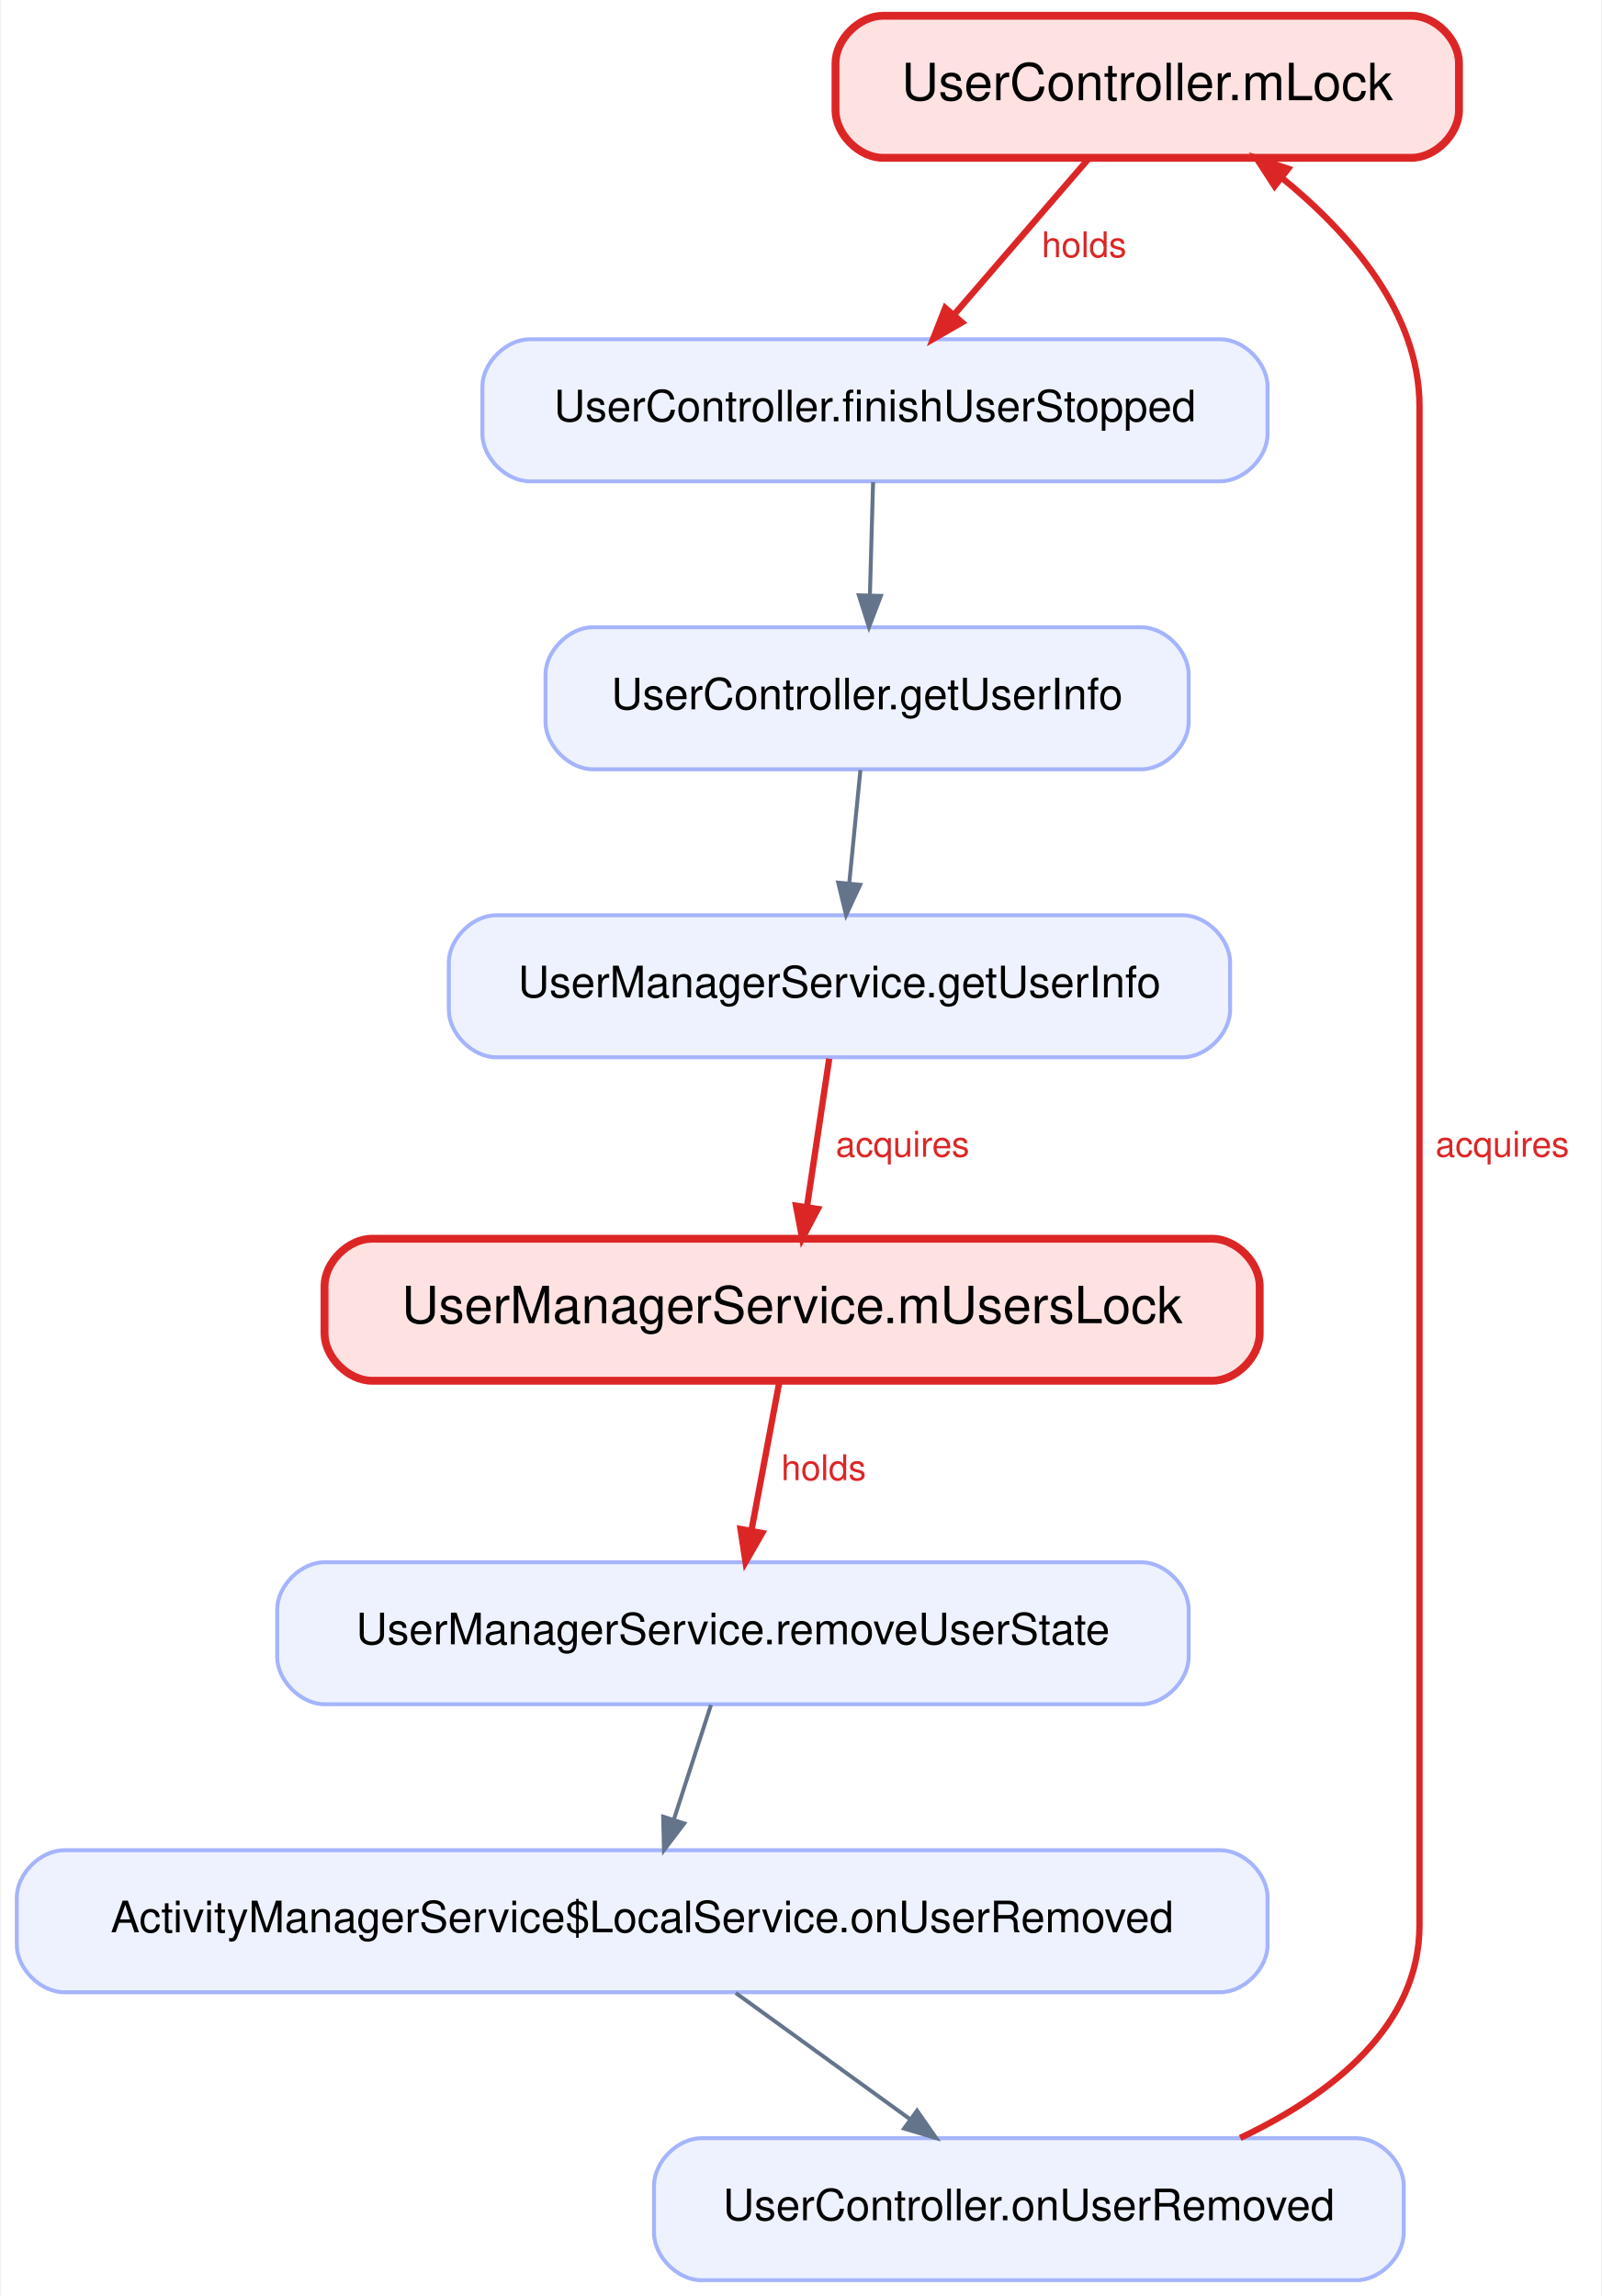
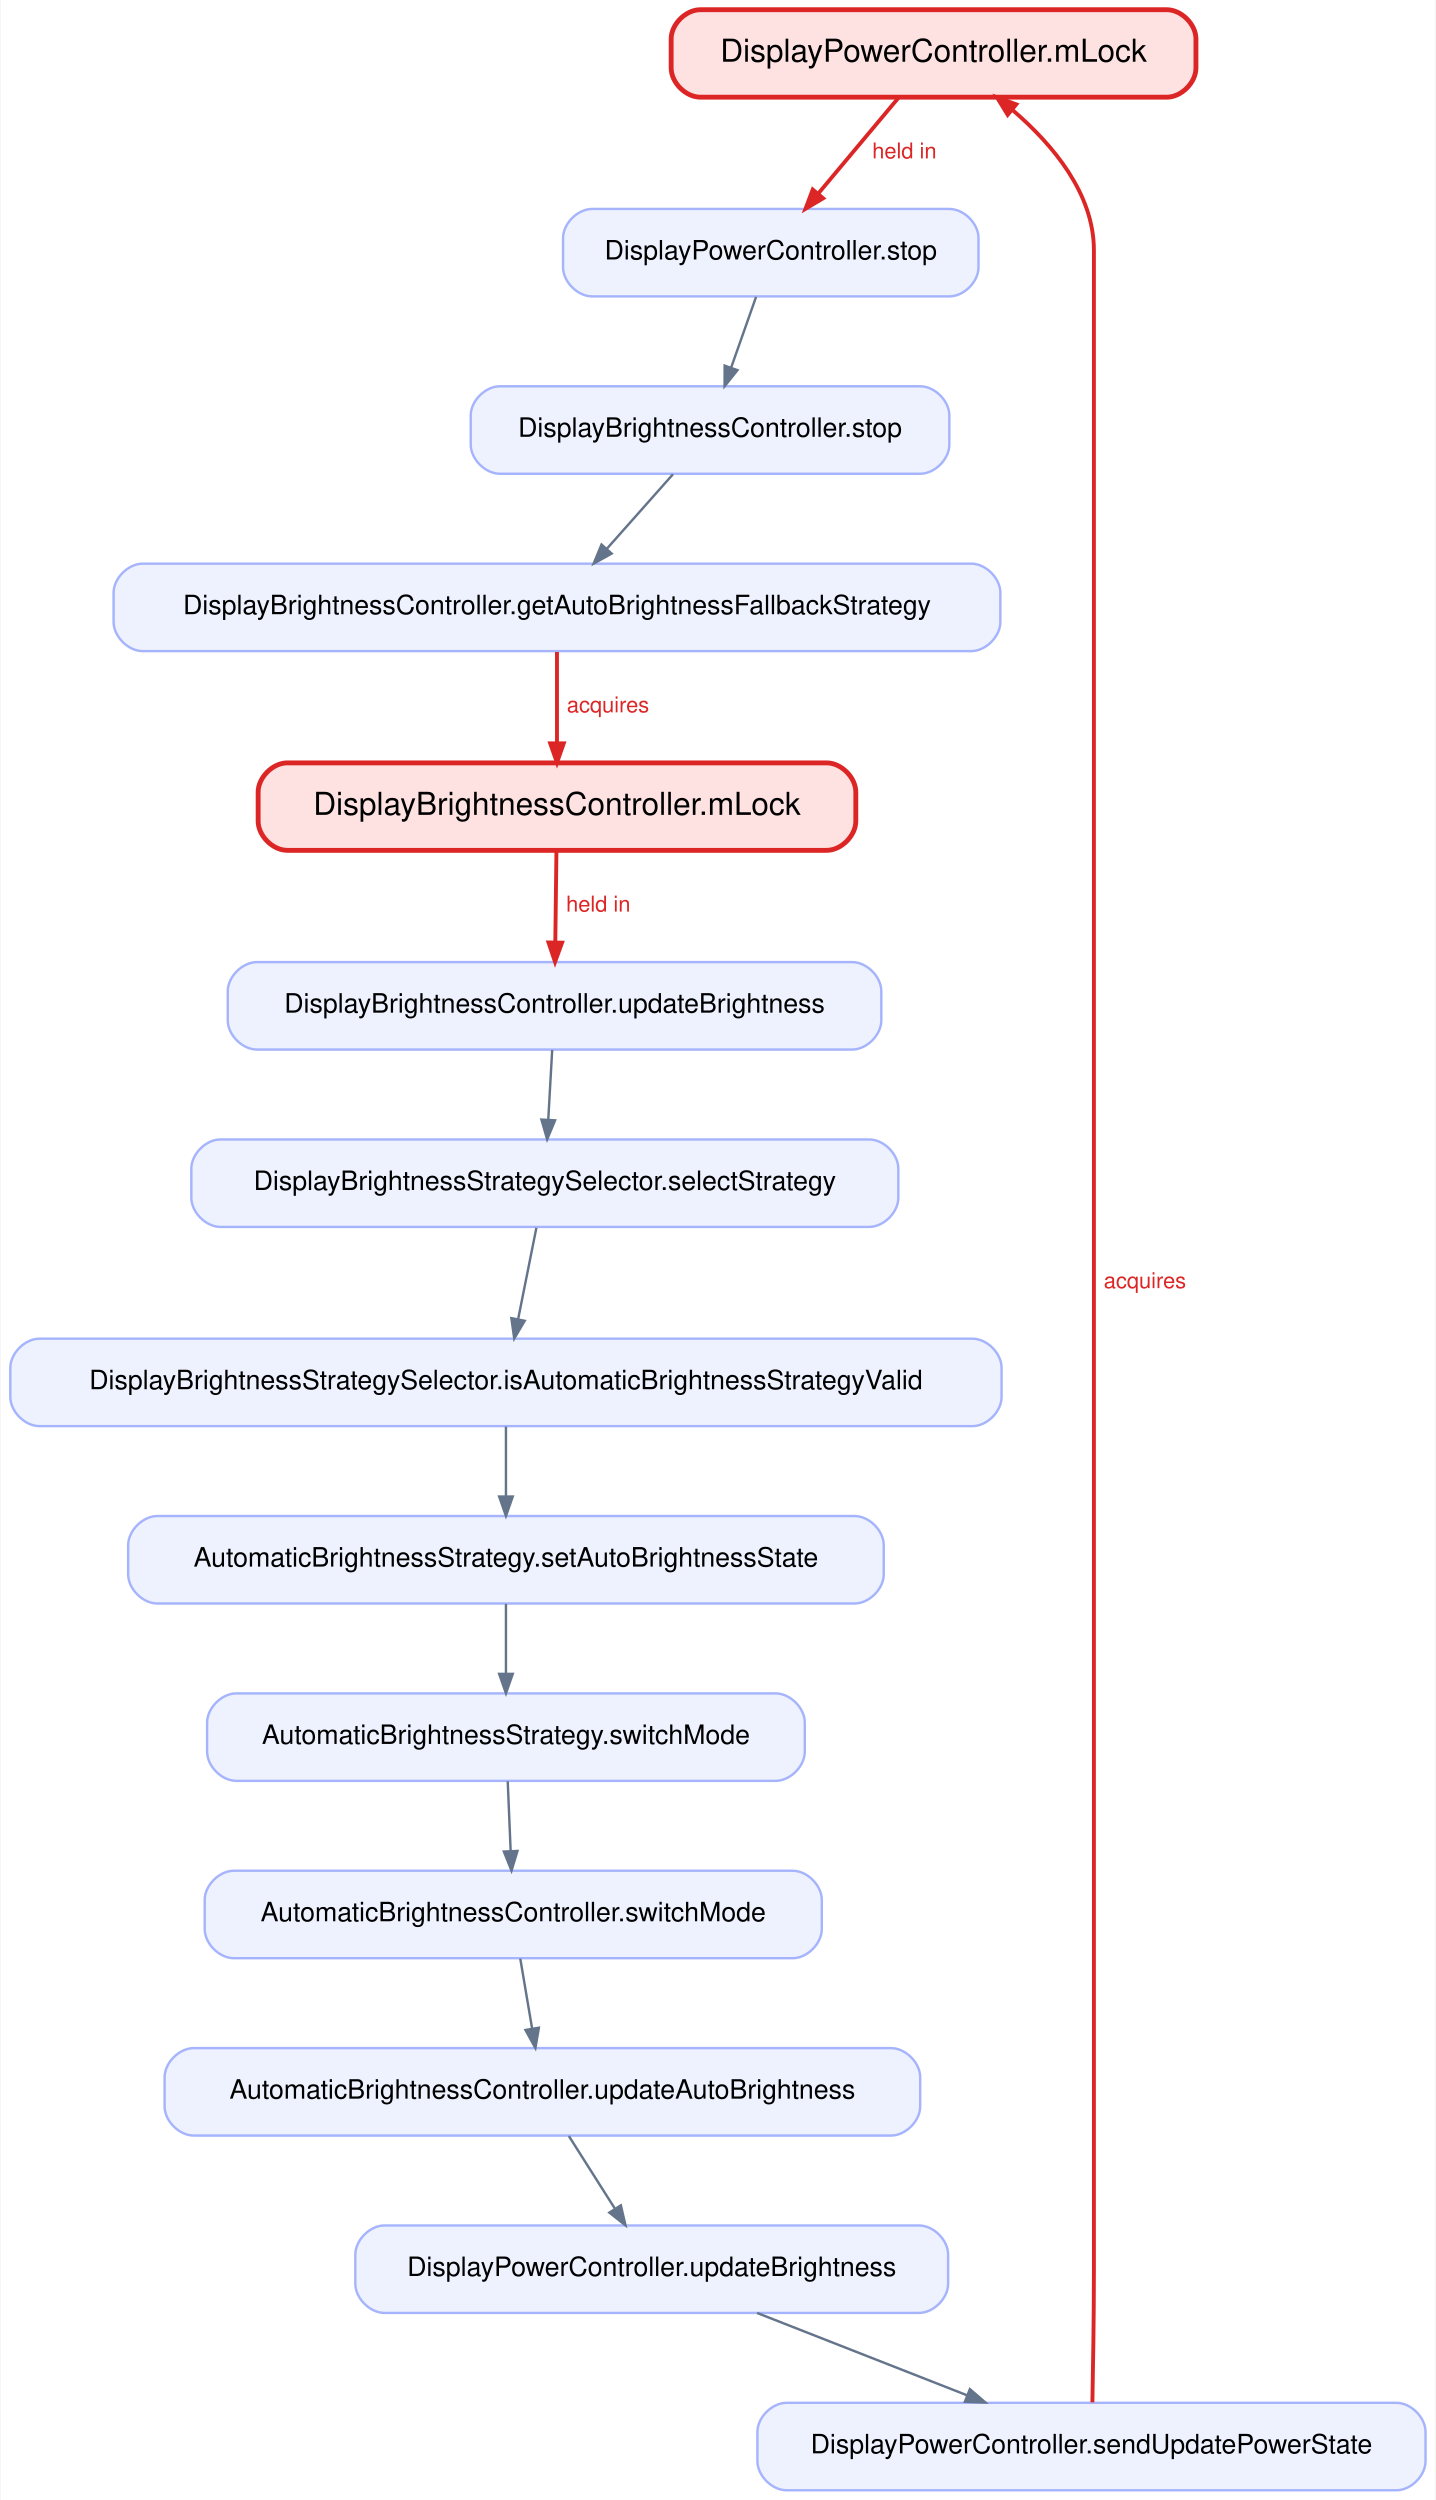
- <svg xmlns="http://www.w3.org/2000/svg" width="406pt" height="582pt" viewBox="0.00 0.00 405.50 582.00">
-   <g id="graph0" class="graph" transform="scale(1 1) rotate(0) translate(4 578)">
-     <polygon fill="white" stroke="transparent" points="-4,4 -4,-578 401.5,-578 401.5,4 -4,4" />
+ <svg xmlns="http://www.w3.org/2000/svg" width="591pt" height="1029pt" viewBox="0.00 0.00 590.50 1029.00">
+   <g id="graph0" class="graph" transform="scale(1 1) rotate(0) translate(4 1025)">
+     <polygon fill="white" stroke="transparent" points="-4,4 -4,-1025 586.5,-1025 586.5,4 -4,4" />
    <g id="node1" class="node">
-       <path fill="#fee2e2" stroke="#dc2626" stroke-width="2" d="M353.5,-574C353.5,-574 219.5,-574 219.5,-574 213.5,-574 207.5,-568 207.5,-562 207.5,-562 207.5,-550 207.5,-550 207.5,-544 213.5,-538 219.5,-538 219.5,-538 353.5,-538 353.5,-538 359.5,-538 365.5,-544 365.5,-550 365.5,-550 365.5,-562 365.5,-562 365.5,-568 359.5,-574 353.5,-574" />
-       <text text-anchor="middle" x="286.5" y="-552.6" font-family="Helvetica,sans-Serif" font-size="13.00">UserController.mLock</text>
+       <path fill="#fee2e2" stroke="#dc2626" stroke-width="2" d="M476,-1021C476,-1021 284,-1021 284,-1021 278,-1021 272,-1015 272,-1009 272,-1009 272,-997 272,-997 272,-991 278,-985 284,-985 284,-985 476,-985 476,-985 482,-985 488,-991 488,-997 488,-997 488,-1009 488,-1009 488,-1015 482,-1021 476,-1021" />
+       <text text-anchor="middle" x="380" y="-999.6" font-family="Helvetica,sans-Serif" font-size="13.00">DisplayPowerController.mLock</text>
    </g>
    <g id="node3" class="node">
-       <path fill="#eef2ff" stroke="#a5b4fc" d="M305,-492C305,-492 130,-492 130,-492 124,-492 118,-486 118,-480 118,-480 118,-468 118,-468 118,-462 124,-456 130,-456 130,-456 305,-456 305,-456 311,-456 317,-462 317,-468 317,-468 317,-480 317,-480 317,-486 311,-492 305,-492" />
-       <text text-anchor="middle" x="217.5" y="-471.2" font-family="Helvetica,sans-Serif" font-size="11.00">UserController.finishUserStopped</text>
+       <path fill="#eef2ff" stroke="#a5b4fc" d="M386.5,-939C386.5,-939 239.5,-939 239.5,-939 233.5,-939 227.5,-933 227.5,-927 227.5,-927 227.5,-915 227.5,-915 227.5,-909 233.5,-903 239.5,-903 239.5,-903 386.5,-903 386.5,-903 392.5,-903 398.5,-909 398.5,-915 398.5,-915 398.5,-927 398.5,-927 398.5,-933 392.5,-939 386.5,-939" />
+       <text text-anchor="middle" x="313" y="-918.2" font-family="Helvetica,sans-Serif" font-size="11.00">DisplayPowerController.stop</text>
    </g>
    <g id="edge1" class="edge">
-       <path fill="none" stroke="#dc2626" stroke-width="1.6" d="M271.53,-537.64C261.6,-526.14 248.47,-510.9 237.63,-498.34" />
-       <polygon fill="#dc2626" stroke="#dc2626" stroke-width="1.6" points="239.55,-496.28 232.21,-492.05 235.31,-499.94 239.55,-496.28" />
-       <text text-anchor="middle" x="270.5" y="-512.8" font-family="Helvetica,sans-Serif" font-size="9.00" fill="#dc2626"> holds</text>
+       <path fill="none" stroke="#dc2626" stroke-width="1.6" d="M365.46,-984.64C355.83,-973.14 343.07,-957.9 332.55,-945.34" />
+       <polygon fill="#dc2626" stroke="#dc2626" stroke-width="1.6" points="334.56,-943.39 327.28,-939.05 330.27,-946.98 334.56,-943.39" />
+       <text text-anchor="middle" x="368" y="-959.8" font-family="Helvetica,sans-Serif" font-size="9.00" fill="#dc2626"> held in</text>
    </g>
    <g id="node2" class="node">
-       <path fill="#fee2e2" stroke="#dc2626" stroke-width="2" d="M303,-264C303,-264 90,-264 90,-264 84,-264 78,-258 78,-252 78,-252 78,-240 78,-240 78,-234 84,-228 90,-228 90,-228 303,-228 303,-228 309,-228 315,-234 315,-240 315,-240 315,-252 315,-252 315,-258 309,-264 303,-264" />
-       <text text-anchor="middle" x="196.5" y="-242.6" font-family="Helvetica,sans-Serif" font-size="13.00">UserManagerService.mUsersLock</text>
+       <path fill="#fee2e2" stroke="#dc2626" stroke-width="2" d="M336,-711C336,-711 114,-711 114,-711 108,-711 102,-705 102,-699 102,-699 102,-687 102,-687 102,-681 108,-675 114,-675 114,-675 336,-675 336,-675 342,-675 348,-681 348,-687 348,-687 348,-699 348,-699 348,-705 342,-711 336,-711" />
+       <text text-anchor="middle" x="225" y="-689.6" font-family="Helvetica,sans-Serif" font-size="13.00">DisplayBrightnessController.mLock</text>
    </g>
    <g id="node6" class="node">
-       <path fill="#eef2ff" stroke="#a5b4fc" d="M285,-182C285,-182 78,-182 78,-182 72,-182 66,-176 66,-170 66,-170 66,-158 66,-158 66,-152 72,-146 78,-146 78,-146 285,-146 285,-146 291,-146 297,-152 297,-158 297,-158 297,-170 297,-170 297,-176 291,-182 285,-182" />
-       <text text-anchor="middle" x="181.5" y="-161.2" font-family="Helvetica,sans-Serif" font-size="11.00">UserManagerService.removeUserState</text>
+       <path fill="#eef2ff" stroke="#a5b4fc" d="M346.5,-629C346.5,-629 101.5,-629 101.5,-629 95.5,-629 89.5,-623 89.5,-617 89.5,-617 89.5,-605 89.5,-605 89.5,-599 95.5,-593 101.5,-593 101.5,-593 346.5,-593 346.5,-593 352.5,-593 358.5,-599 358.5,-605 358.5,-605 358.5,-617 358.5,-617 358.5,-623 352.5,-629 346.5,-629" />
+       <text text-anchor="middle" x="224" y="-608.2" font-family="Helvetica,sans-Serif" font-size="11.00">DisplayBrightnessController.updateBrightness</text>
    </g>
    <g id="edge5" class="edge">
-       <path fill="none" stroke="#dc2626" stroke-width="1.6" d="M193.25,-227.64C191.19,-216.66 188.49,-202.29 186.2,-190.09" />
-       <polygon fill="#dc2626" stroke="#dc2626" stroke-width="1.6" points="188.92,-189.4 184.7,-182.05 183.42,-190.43 188.92,-189.4" />
-       <text text-anchor="middle" x="204.5" y="-202.8" font-family="Helvetica,sans-Serif" font-size="9.00" fill="#dc2626"> holds</text>
+       <path fill="none" stroke="#dc2626" stroke-width="1.6" d="M224.78,-674.64C224.65,-663.66 224.47,-649.29 224.31,-637.09" />
+       <polygon fill="#dc2626" stroke="#dc2626" stroke-width="1.6" points="227.11,-637.01 224.21,-629.05 221.51,-637.08 227.11,-637.01" />
+       <text text-anchor="middle" x="242" y="-649.8" font-family="Helvetica,sans-Serif" font-size="9.00" fill="#dc2626"> held in</text>
    </g>
    <g id="node4" class="node">
-       <path fill="#eef2ff" stroke="#a5b4fc" d="M285,-419C285,-419 146,-419 146,-419 140,-419 134,-413 134,-407 134,-407 134,-395 134,-395 134,-389 140,-383 146,-383 146,-383 285,-383 285,-383 291,-383 297,-389 297,-395 297,-395 297,-407 297,-407 297,-413 291,-419 285,-419" />
-       <text text-anchor="middle" x="215.5" y="-398.2" font-family="Helvetica,sans-Serif" font-size="11.00">UserController.getUserInfo</text>
+       <path fill="#eef2ff" stroke="#a5b4fc" d="M374.5,-866C374.5,-866 201.5,-866 201.5,-866 195.5,-866 189.5,-860 189.5,-854 189.5,-854 189.5,-842 189.5,-842 189.5,-836 195.5,-830 201.5,-830 201.5,-830 374.5,-830 374.5,-830 380.5,-830 386.5,-836 386.5,-842 386.5,-842 386.5,-854 386.5,-854 386.5,-860 380.5,-866 374.5,-866" />
+       <text text-anchor="middle" x="288" y="-845.2" font-family="Helvetica,sans-Serif" font-size="11.00">DisplayBrightnessController.stop</text>
    </g>
    <g id="edge2" class="edge">
-       <path fill="none" stroke="#64748b" d="M217.02,-455.81C216.77,-447.18 216.47,-436.56 216.21,-427.03" />
-       <polygon fill="#64748b" stroke="#64748b" points="219,-426.95 215.98,-419.03 213.41,-427.1 219,-426.95" />
+       <path fill="none" stroke="#64748b" d="M306.95,-902.81C303.88,-894.09 300.09,-883.34 296.71,-873.75" />
+       <polygon fill="#64748b" stroke="#64748b" points="299.29,-872.64 294,-866.03 294.01,-874.5 299.29,-872.64" />
    </g>
    <g id="node5" class="node">
-       <path fill="#eef2ff" stroke="#a5b4fc" d="M295.5,-346C295.5,-346 121.5,-346 121.5,-346 115.5,-346 109.5,-340 109.5,-334 109.5,-334 109.5,-322 109.5,-322 109.5,-316 115.5,-310 121.5,-310 121.5,-310 295.5,-310 295.5,-310 301.5,-310 307.5,-316 307.5,-322 307.5,-322 307.5,-334 307.5,-334 307.5,-340 301.5,-346 295.5,-346" />
-       <text text-anchor="middle" x="208.5" y="-325.2" font-family="Helvetica,sans-Serif" font-size="11.00">UserManagerService.getUserInfo</text>
+       <path fill="#eef2ff" stroke="#a5b4fc" d="M395.5,-793C395.5,-793 54.5,-793 54.5,-793 48.5,-793 42.5,-787 42.5,-781 42.5,-781 42.5,-769 42.5,-769 42.5,-763 48.5,-757 54.5,-757 54.5,-757 395.5,-757 395.5,-757 401.5,-757 407.5,-763 407.5,-769 407.5,-769 407.5,-781 407.5,-781 407.5,-787 401.5,-793 395.5,-793" />
+       <text text-anchor="middle" x="225" y="-772.2" font-family="Helvetica,sans-Serif" font-size="11.00">DisplayBrightnessController.getAutoBrightnessFallbackStrategy</text>
    </g>
    <g id="edge3" class="edge">
-       <path fill="none" stroke="#64748b" d="M213.81,-382.81C212.95,-374.18 211.91,-363.56 210.97,-354.03" />
-       <polygon fill="#64748b" stroke="#64748b" points="213.75,-353.72 210.18,-346.03 208.18,-354.26 213.75,-353.72" />
+       <path fill="none" stroke="#64748b" d="M272.75,-829.81C264.55,-820.57 254.32,-809.04 245.44,-799.03" />
+       <polygon fill="#64748b" stroke="#64748b" points="247.51,-797.15 240.11,-793.03 243.33,-800.87 247.51,-797.15" />
    </g>
    <g id="edge4" class="edge">
-       <path fill="none" stroke="#dc2626" stroke-width="1.6" d="M205.9,-309.64C204.25,-298.66 202.09,-284.29 200.26,-272.09" />
-       <polygon fill="#dc2626" stroke="#dc2626" stroke-width="1.6" points="203.01,-271.55 199.06,-264.05 197.48,-272.38 203.01,-271.55" />
-       <text text-anchor="middle" x="224.5" y="-284.8" font-family="Helvetica,sans-Serif" font-size="9.00" fill="#dc2626"> acquires</text>
+       <path fill="none" stroke="#dc2626" stroke-width="1.6" d="M225,-756.64C225,-745.66 225,-731.29 225,-719.09" />
+       <polygon fill="#dc2626" stroke="#dc2626" stroke-width="1.6" points="227.8,-719.05 225,-711.05 222.2,-719.05 227.8,-719.05" />
+       <text text-anchor="middle" x="246" y="-731.8" font-family="Helvetica,sans-Serif" font-size="9.00" fill="#dc2626"> acquires</text>
    </g>
    <g id="node7" class="node">
-       <path fill="#eef2ff" stroke="#a5b4fc" d="M305,-109C305,-109 12,-109 12,-109 6,-109 0,-103 0,-97 0,-97 0,-85 0,-85 0,-79 6,-73 12,-73 12,-73 305,-73 305,-73 311,-73 317,-79 317,-85 317,-85 317,-97 317,-97 317,-103 311,-109 305,-109" />
-       <text text-anchor="middle" x="158.5" y="-88.2" font-family="Helvetica,sans-Serif" font-size="11.00">ActivityManagerService$LocalService.onUserRemoved</text>
+       <path fill="#eef2ff" stroke="#a5b4fc" d="M353.5,-556C353.5,-556 86.5,-556 86.5,-556 80.5,-556 74.5,-550 74.5,-544 74.5,-544 74.5,-532 74.5,-532 74.5,-526 80.5,-520 86.5,-520 86.5,-520 353.5,-520 353.5,-520 359.5,-520 365.5,-526 365.5,-532 365.5,-532 365.5,-544 365.5,-544 365.5,-550 359.5,-556 353.5,-556" />
+       <text text-anchor="middle" x="220" y="-535.2" font-family="Helvetica,sans-Serif" font-size="11.00">DisplayBrightnessStrategySelector.selectStrategy</text>
    </g>
    <g id="edge6" class="edge">
-       <path fill="none" stroke="#64748b" d="M175.93,-145.81C173.11,-137.09 169.62,-126.34 166.52,-116.75" />
-       <polygon fill="#64748b" stroke="#64748b" points="169.15,-115.78 164.02,-109.03 163.82,-117.5 169.15,-115.78" />
+       <path fill="none" stroke="#64748b" d="M223.03,-592.81C222.55,-584.18 221.95,-573.56 221.41,-564.03" />
+       <polygon fill="#64748b" stroke="#64748b" points="224.21,-563.86 220.96,-556.03 218.61,-564.17 224.21,-563.86" />
    </g>
    <g id="node8" class="node">
-       <path fill="#eef2ff" stroke="#a5b4fc" d="M339.5,-36C339.5,-36 173.5,-36 173.5,-36 167.5,-36 161.5,-30 161.5,-24 161.5,-24 161.5,-12 161.5,-12 161.5,-6 167.5,0 173.5,0 173.5,0 339.5,0 339.5,0 345.5,0 351.5,-6 351.5,-12 351.5,-12 351.5,-24 351.5,-24 351.5,-30 345.5,-36 339.5,-36" />
-       <text text-anchor="middle" x="256.5" y="-15.2" font-family="Helvetica,sans-Serif" font-size="11.00">UserController.onUserRemoved</text>
+       <path fill="#eef2ff" stroke="#a5b4fc" d="M396,-474C396,-474 12,-474 12,-474 6,-474 0,-468 0,-462 0,-462 0,-450 0,-450 0,-444 6,-438 12,-438 12,-438 396,-438 396,-438 402,-438 408,-444 408,-450 408,-450 408,-462 408,-462 408,-468 402,-474 396,-474" />
+       <text text-anchor="middle" x="204" y="-453.2" font-family="Helvetica,sans-Serif" font-size="11.00">DisplayBrightnessStrategySelector.isAutomaticBrightnessStrategyValid</text>
    </g>
    <g id="edge7" class="edge">
-       <path fill="none" stroke="#64748b" d="M182.22,-72.81C195.46,-63.22 212.1,-51.17 226.26,-40.91" />
-       <polygon fill="#64748b" stroke="#64748b" points="228.16,-42.99 233,-36.03 224.87,-38.45 228.16,-42.99" />
+       <path fill="none" stroke="#64748b" d="M216.53,-519.64C214.33,-508.66 211.46,-494.29 209.02,-482.09" />
+       <polygon fill="#64748b" stroke="#64748b" points="211.72,-481.35 207.41,-474.05 206.23,-482.44 211.72,-481.35" />
+     </g>
+     <g id="node9" class="node">
+       <path fill="#eef2ff" stroke="#a5b4fc" d="M347.5,-401C347.5,-401 60.5,-401 60.5,-401 54.5,-401 48.5,-395 48.5,-389 48.5,-389 48.5,-377 48.5,-377 48.5,-371 54.5,-365 60.5,-365 60.5,-365 347.5,-365 347.5,-365 353.5,-365 359.5,-371 359.5,-377 359.5,-377 359.5,-389 359.5,-389 359.5,-395 353.5,-401 347.5,-401" />
+       <text text-anchor="middle" x="204" y="-380.2" font-family="Helvetica,sans-Serif" font-size="11.00">AutomaticBrightnessStrategy.setAutoBrightnessState</text>
    </g>
    <g id="edge8" class="edge">
-       <path fill="none" stroke="#dc2626" stroke-width="1.6" d="M310.06,-36.06C333.38,-47.15 355.5,-64.41 355.5,-90 355.5,-475 355.5,-475 355.5,-475 355.5,-498.69 337.94,-518.83 320.54,-532.98" />
-       <polygon fill="#dc2626" stroke="#dc2626" stroke-width="1.6" points="318.78,-530.81 314.17,-537.92 322.21,-535.23 318.78,-530.81" />
-       <text text-anchor="middle" x="376.5" y="-284.8" font-family="Helvetica,sans-Serif" font-size="9.00" fill="#dc2626"> acquires</text>
+       <path fill="none" stroke="#64748b" d="M204,-437.81C204,-429.18 204,-418.56 204,-409.03" />
+       <polygon fill="#64748b" stroke="#64748b" points="206.8,-409.03 204,-401.03 201.2,-409.03 206.8,-409.03" />
+     </g>
+     <g id="node10" class="node">
+       <path fill="#eef2ff" stroke="#a5b4fc" d="M315,-328C315,-328 93,-328 93,-328 87,-328 81,-322 81,-316 81,-316 81,-304 81,-304 81,-298 87,-292 93,-292 93,-292 315,-292 315,-292 321,-292 327,-298 327,-304 327,-304 327,-316 327,-316 327,-322 321,-328 315,-328" />
+       <text text-anchor="middle" x="204" y="-307.2" font-family="Helvetica,sans-Serif" font-size="11.00">AutomaticBrightnessStrategy.switchMode</text>
+     </g>
+     <g id="edge9" class="edge">
+       <path fill="none" stroke="#64748b" d="M204,-364.81C204,-356.18 204,-345.56 204,-336.03" />
+       <polygon fill="#64748b" stroke="#64748b" points="206.8,-336.03 204,-328.03 201.2,-336.03 206.8,-336.03" />
+     </g>
+     <g id="node11" class="node">
+       <path fill="#eef2ff" stroke="#a5b4fc" d="M322,-255C322,-255 92,-255 92,-255 86,-255 80,-249 80,-243 80,-243 80,-231 80,-231 80,-225 86,-219 92,-219 92,-219 322,-219 322,-219 328,-219 334,-225 334,-231 334,-231 334,-243 334,-243 334,-249 328,-255 322,-255" />
+       <text text-anchor="middle" x="207" y="-234.2" font-family="Helvetica,sans-Serif" font-size="11.00">AutomaticBrightnessController.switchMode</text>
+     </g>
+     <g id="edge10" class="edge">
+       <path fill="none" stroke="#64748b" d="M204.73,-291.81C205.09,-283.18 205.54,-272.56 205.94,-263.03" />
+       <polygon fill="#64748b" stroke="#64748b" points="208.74,-263.14 206.28,-255.03 203.15,-262.9 208.74,-263.14" />
+     </g>
+     <g id="node12" class="node">
+       <path fill="#eef2ff" stroke="#a5b4fc" d="M362.5,-182C362.5,-182 75.5,-182 75.5,-182 69.5,-182 63.5,-176 63.5,-170 63.5,-170 63.5,-158 63.5,-158 63.5,-152 69.5,-146 75.5,-146 75.5,-146 362.5,-146 362.5,-146 368.5,-146 374.5,-152 374.5,-158 374.5,-158 374.5,-170 374.5,-170 374.5,-176 368.5,-182 362.5,-182" />
+       <text text-anchor="middle" x="219" y="-161.2" font-family="Helvetica,sans-Serif" font-size="11.00">AutomaticBrightnessController.updateAutoBrightness</text>
+     </g>
+     <g id="edge11" class="edge">
+       <path fill="none" stroke="#64748b" d="M209.9,-218.81C211.36,-210.18 213.16,-199.56 214.77,-190.03" />
+       <polygon fill="#64748b" stroke="#64748b" points="217.55,-190.38 216.12,-182.03 212.03,-189.45 217.55,-190.38" />
+     </g>
+     <g id="node13" class="node">
+       <path fill="#eef2ff" stroke="#a5b4fc" d="M374,-109C374,-109 154,-109 154,-109 148,-109 142,-103 142,-97 142,-97 142,-85 142,-85 142,-79 148,-73 154,-73 154,-73 374,-73 374,-73 380,-73 386,-79 386,-85 386,-85 386,-97 386,-97 386,-103 380,-109 374,-109" />
+       <text text-anchor="middle" x="264" y="-88.2" font-family="Helvetica,sans-Serif" font-size="11.00">DisplayPowerController.updateBrightness</text>
+     </g>
+     <g id="edge12" class="edge">
+       <path fill="none" stroke="#64748b" d="M229.89,-145.81C235.59,-136.83 242.65,-125.69 248.86,-115.89" />
+       <polygon fill="#64748b" stroke="#64748b" points="251.29,-117.28 253.21,-109.03 246.56,-114.29 251.29,-117.28" />
+     </g>
+     <g id="node14" class="node">
+       <path fill="#eef2ff" stroke="#a5b4fc" d="M570.5,-36C570.5,-36 319.5,-36 319.5,-36 313.5,-36 307.5,-30 307.5,-24 307.5,-24 307.5,-12 307.5,-12 307.5,-6 313.5,0 319.5,0 319.5,0 570.5,0 570.5,0 576.5,0 582.5,-6 582.5,-12 582.5,-12 582.5,-24 582.5,-24 582.5,-30 576.5,-36 570.5,-36" />
+       <text text-anchor="middle" x="445" y="-15.2" font-family="Helvetica,sans-Serif" font-size="11.00">DisplayPowerController.sendUpdatePowerState</text>
+     </g>
+     <g id="edge13" class="edge">
+       <path fill="none" stroke="#64748b" d="M307.35,-72.99C333.36,-62.79 366.56,-49.77 393.85,-39.07" />
+       <polygon fill="#64748b" stroke="#64748b" points="394.95,-41.64 401.37,-36.11 392.9,-36.43 394.95,-41.64" />
+     </g>
+     <g id="edge14" class="edge">
+       <path fill="none" stroke="#dc2626" stroke-width="1.6" d="M445.38,-36.22C445.66,-50.59 446,-71.63 446,-90 446,-922 446,-922 446,-922 446,-945.21 429.27,-965.33 412.66,-979.58" />
+       <polygon fill="#dc2626" stroke="#dc2626" stroke-width="1.6" points="410.51,-977.72 406.08,-984.94 414.05,-982.05 410.51,-977.72" />
+       <text text-anchor="middle" x="467" y="-494.8" font-family="Helvetica,sans-Serif" font-size="9.00" fill="#dc2626"> acquires</text>
    </g>
  </g>
</svg>
